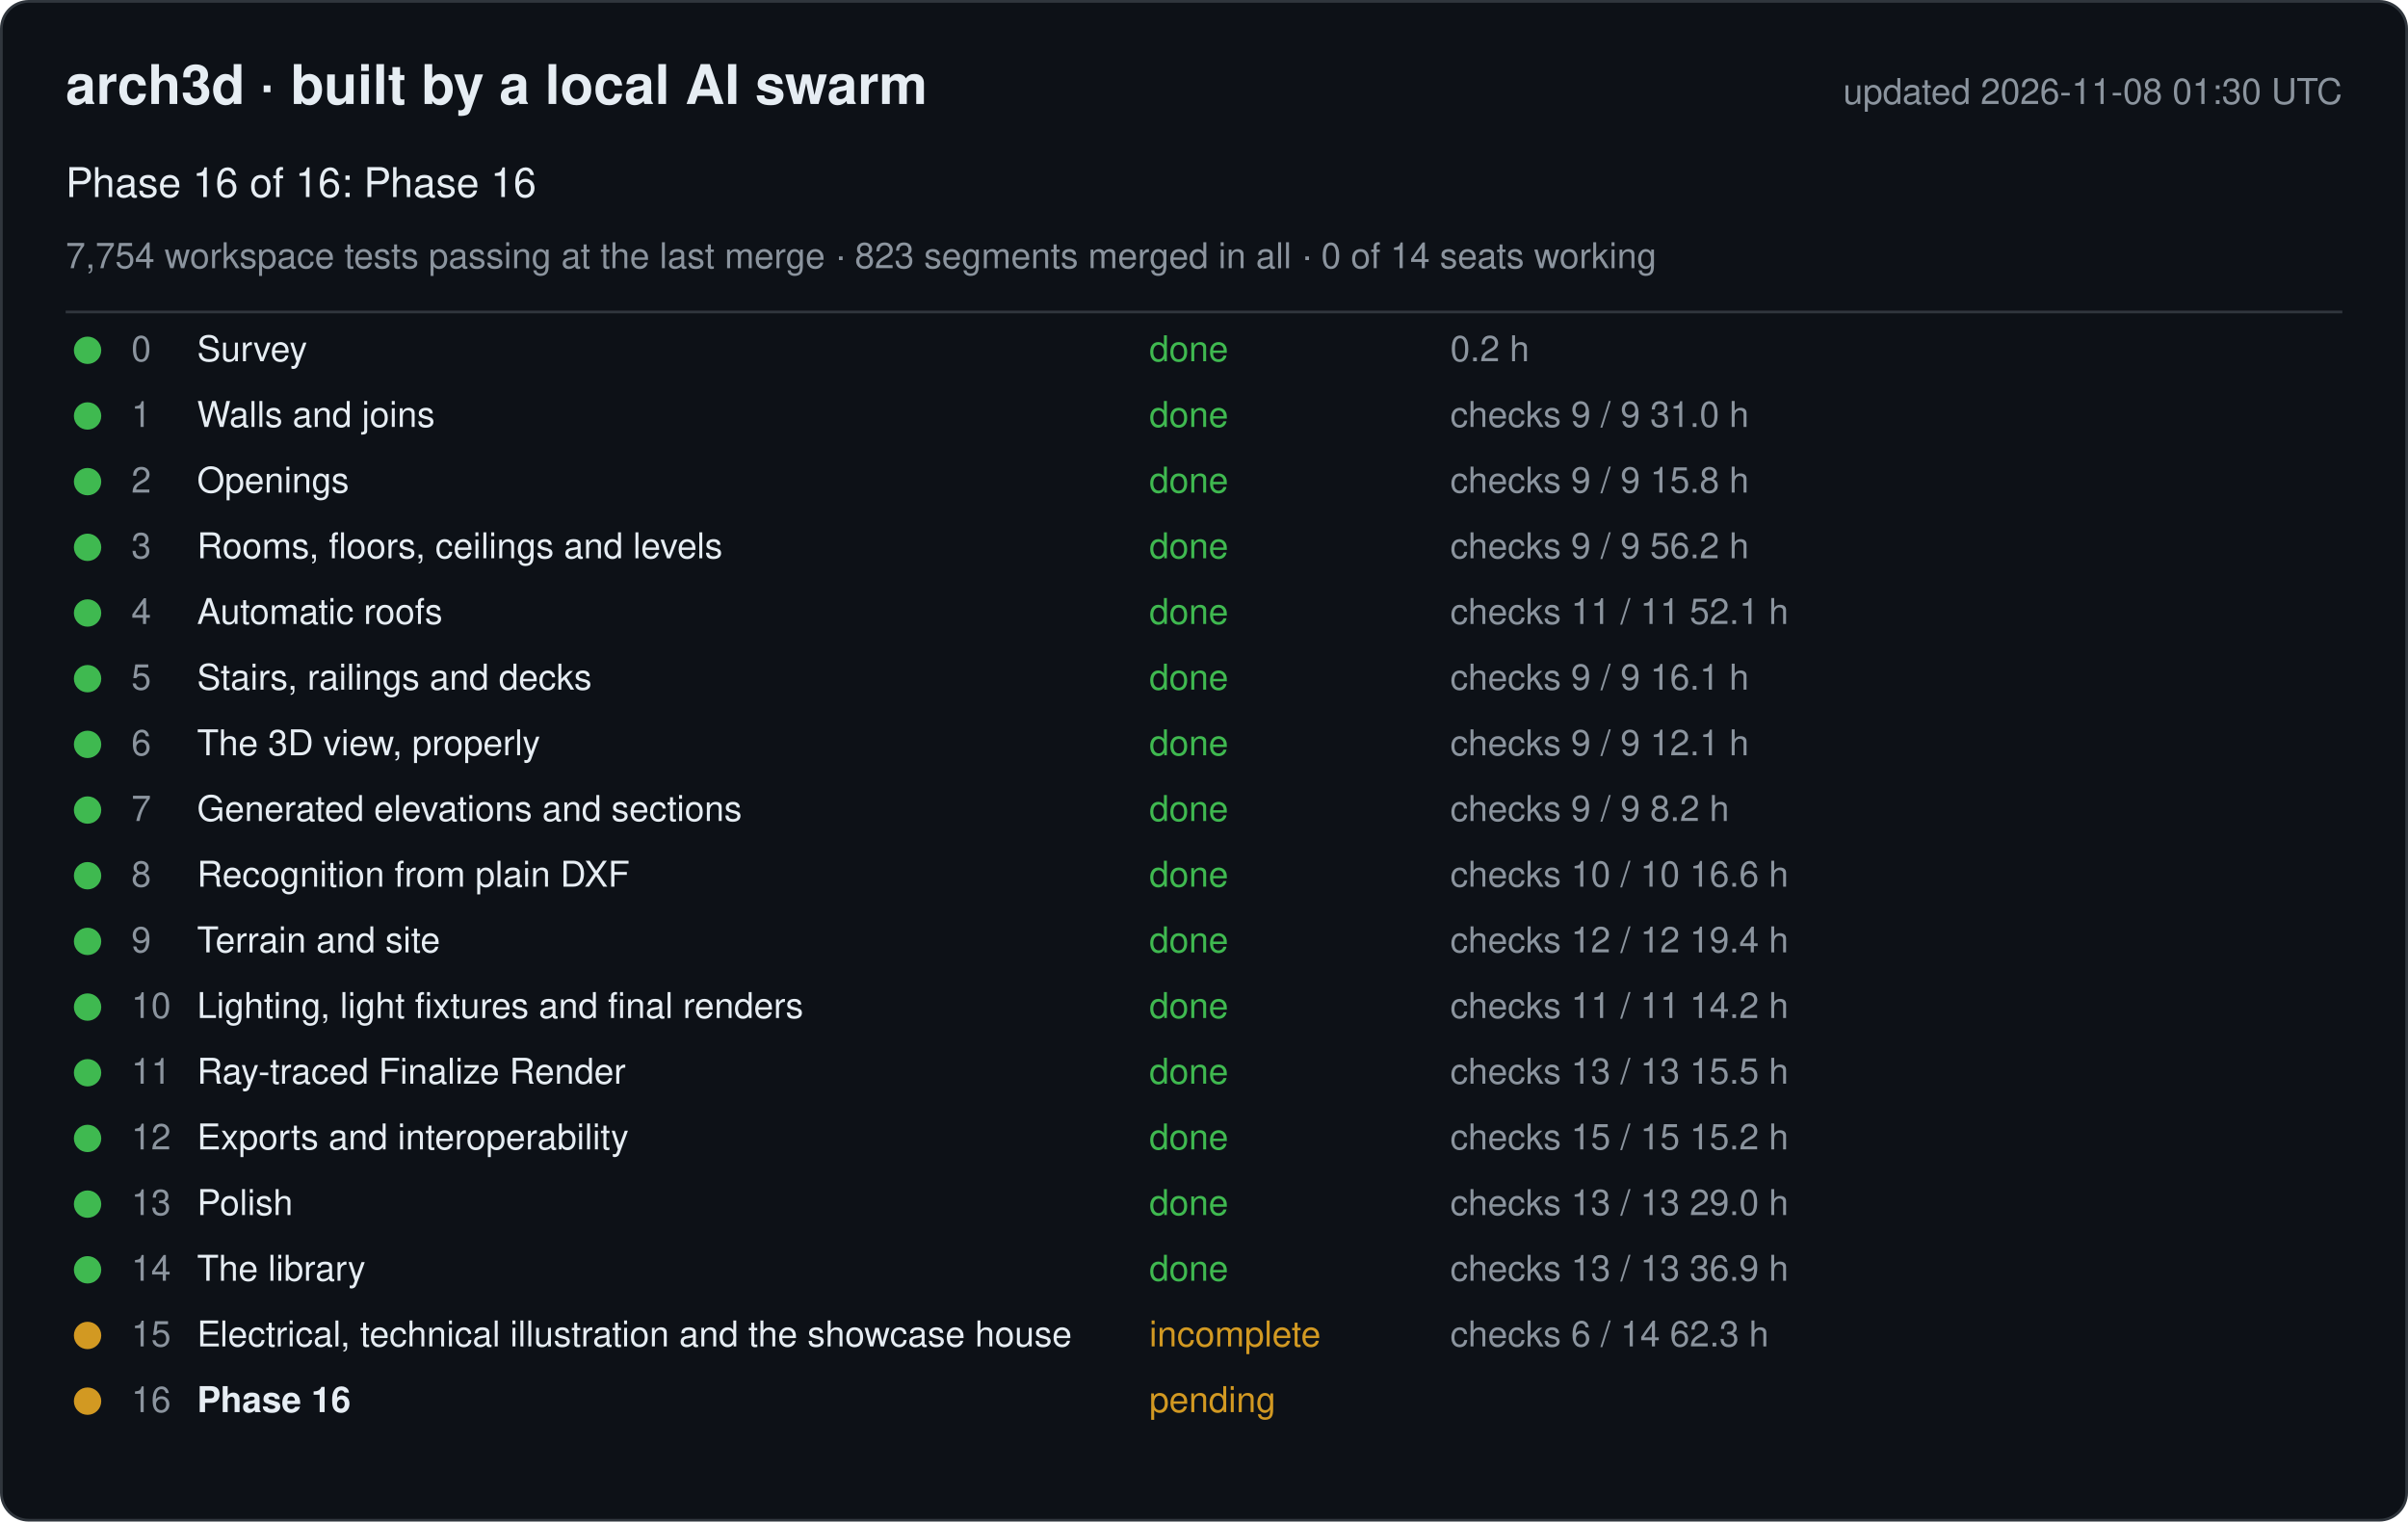
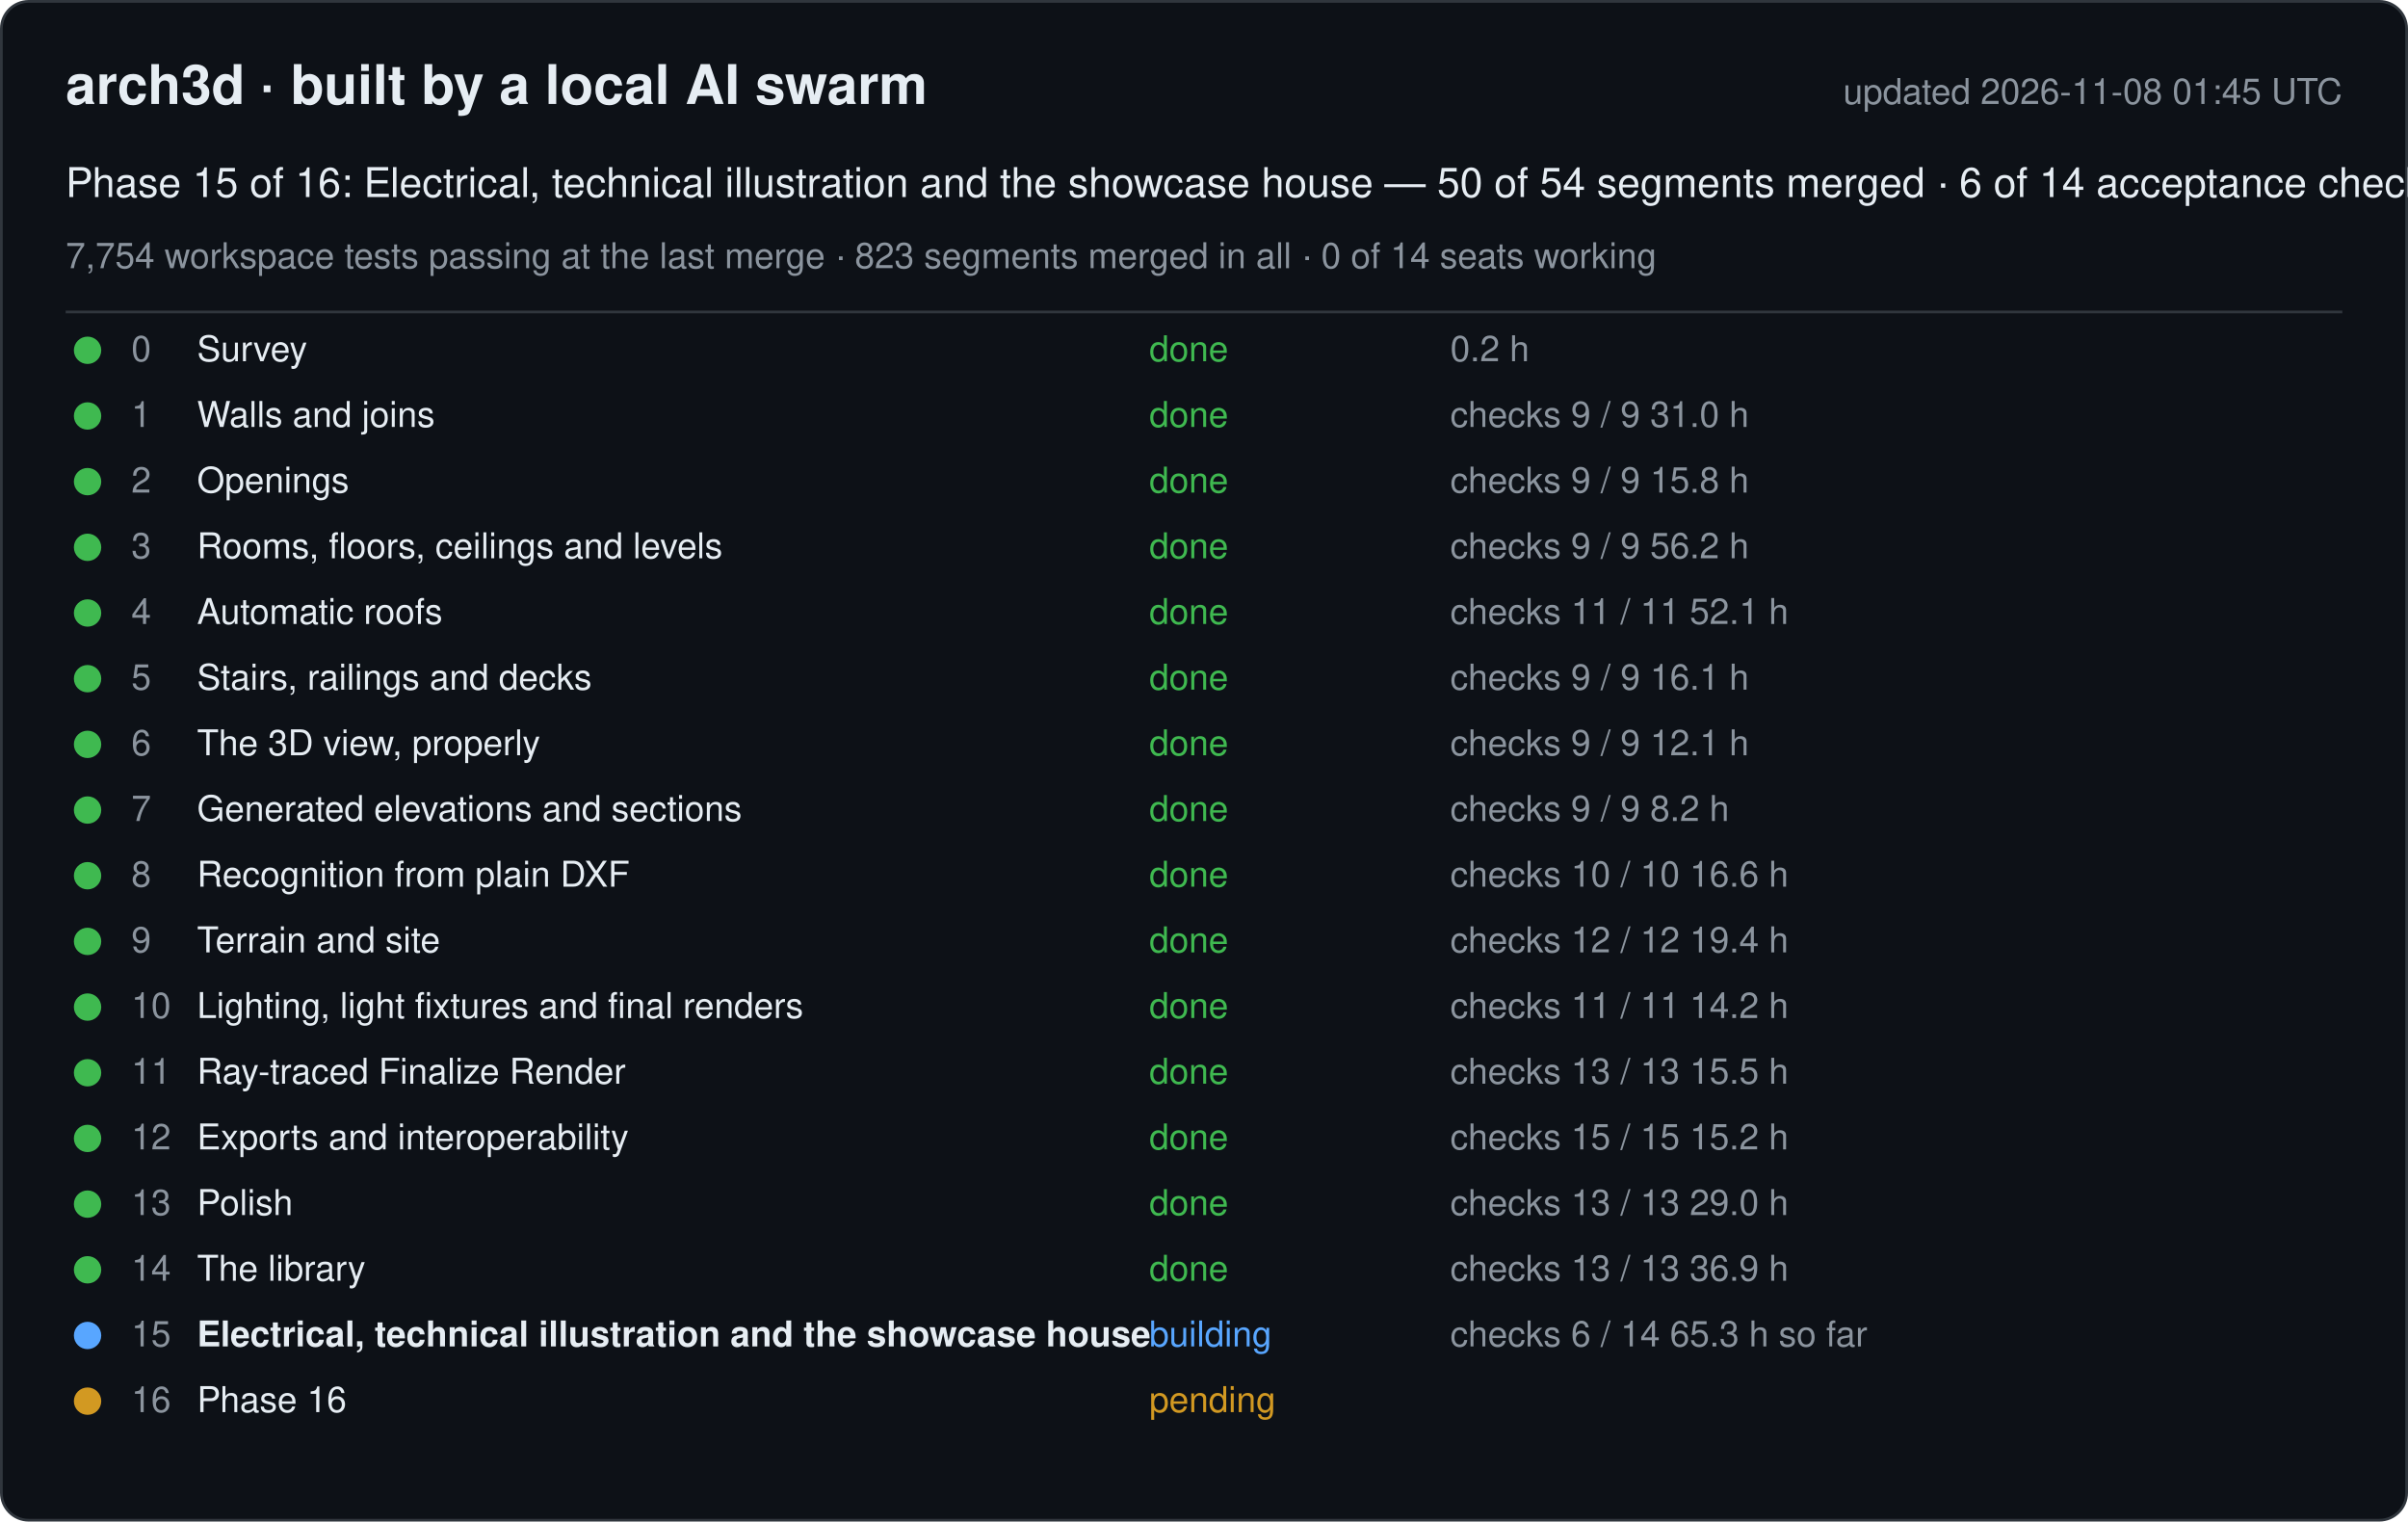
<svg xmlns="http://www.w3.org/2000/svg" width="880" height="556" viewBox="0 0 880 556" font-family="-apple-system, Segoe UI, Helvetica, Arial, sans-serif">
  <rect x="0.5" y="0.5" width="879" height="555" rx="10" fill="#0d1117" stroke="#30363d" />
  <text x="24" y="38" font-size="20" font-weight="600" fill="#e6edf3">arch3d · built by a local AI swarm</text>
-   <text x="856" y="38" font-size="13" fill="#8b949e" text-anchor="end">updated 2026-11-08 01:30 UTC</text>
-   <text x="24" y="72" font-size="15" fill="#e6edf3">Phase 16 of 16: Phase 16</text>
+   <text x="856" y="38" font-size="13" fill="#8b949e" text-anchor="end">updated 2026-11-08 01:45 UTC</text>
+   <text x="24" y="72" font-size="15" fill="#e6edf3">Phase 15 of 16: Electrical, technical illustration and the showcase house — 50 of 54 segments merged · 6 of 14 acceptance checks</text>
  <text x="24" y="98" font-size="13" fill="#8b949e">7,754 workspace tests passing at the last merge · 823 segments merged in all · 0 of 14 seats working</text>
  <line x1="24" y1="114" x2="856" y2="114" stroke="#30363d" />
  <g data-phase="0">
    <circle cx="32" cy="128" r="5" fill="#3fb950" />
    <text x="48" y="132" font-size="13" fill="#8b949e">0</text>
    <text x="72" y="132" font-size="13" fill="#e6edf3">Survey</text>
    <text x="420" y="132" font-size="13" fill="#3fb950">done</text>
    <text x="530" y="132" font-size="13" fill="#8b949e">0.2 h</text>
  </g>
  <g data-phase="1">
    <circle cx="32" cy="152" r="5" fill="#3fb950" />
    <text x="48" y="156" font-size="13" fill="#8b949e">1</text>
    <text x="72" y="156" font-size="13" fill="#e6edf3">Walls and joins</text>
    <text x="420" y="156" font-size="13" fill="#3fb950">done</text>
    <text x="530" y="156" font-size="13" fill="#8b949e">checks 9 / 9   31.0 h</text>
  </g>
  <g data-phase="2">
    <circle cx="32" cy="176" r="5" fill="#3fb950" />
    <text x="48" y="180" font-size="13" fill="#8b949e">2</text>
    <text x="72" y="180" font-size="13" fill="#e6edf3">Openings</text>
    <text x="420" y="180" font-size="13" fill="#3fb950">done</text>
    <text x="530" y="180" font-size="13" fill="#8b949e">checks 9 / 9   15.8 h</text>
  </g>
  <g data-phase="3">
    <circle cx="32" cy="200" r="5" fill="#3fb950" />
    <text x="48" y="204" font-size="13" fill="#8b949e">3</text>
    <text x="72" y="204" font-size="13" fill="#e6edf3">Rooms, floors, ceilings and levels</text>
    <text x="420" y="204" font-size="13" fill="#3fb950">done</text>
    <text x="530" y="204" font-size="13" fill="#8b949e">checks 9 / 9   56.2 h</text>
  </g>
  <g data-phase="4">
    <circle cx="32" cy="224" r="5" fill="#3fb950" />
    <text x="48" y="228" font-size="13" fill="#8b949e">4</text>
    <text x="72" y="228" font-size="13" fill="#e6edf3">Automatic roofs</text>
    <text x="420" y="228" font-size="13" fill="#3fb950">done</text>
    <text x="530" y="228" font-size="13" fill="#8b949e">checks 11 / 11   52.1 h</text>
  </g>
  <g data-phase="5">
    <circle cx="32" cy="248" r="5" fill="#3fb950" />
    <text x="48" y="252" font-size="13" fill="#8b949e">5</text>
    <text x="72" y="252" font-size="13" fill="#e6edf3">Stairs, railings and decks</text>
    <text x="420" y="252" font-size="13" fill="#3fb950">done</text>
    <text x="530" y="252" font-size="13" fill="#8b949e">checks 9 / 9   16.1 h</text>
  </g>
  <g data-phase="6">
    <circle cx="32" cy="272" r="5" fill="#3fb950" />
    <text x="48" y="276" font-size="13" fill="#8b949e">6</text>
    <text x="72" y="276" font-size="13" fill="#e6edf3">The 3D view, properly</text>
    <text x="420" y="276" font-size="13" fill="#3fb950">done</text>
    <text x="530" y="276" font-size="13" fill="#8b949e">checks 9 / 9   12.1 h</text>
  </g>
  <g data-phase="7">
    <circle cx="32" cy="296" r="5" fill="#3fb950" />
    <text x="48" y="300" font-size="13" fill="#8b949e">7</text>
    <text x="72" y="300" font-size="13" fill="#e6edf3">Generated elevations and sections</text>
    <text x="420" y="300" font-size="13" fill="#3fb950">done</text>
    <text x="530" y="300" font-size="13" fill="#8b949e">checks 9 / 9   8.2 h</text>
  </g>
  <g data-phase="8">
    <circle cx="32" cy="320" r="5" fill="#3fb950" />
    <text x="48" y="324" font-size="13" fill="#8b949e">8</text>
    <text x="72" y="324" font-size="13" fill="#e6edf3">Recognition from plain DXF</text>
    <text x="420" y="324" font-size="13" fill="#3fb950">done</text>
    <text x="530" y="324" font-size="13" fill="#8b949e">checks 10 / 10   16.6 h</text>
  </g>
  <g data-phase="9">
    <circle cx="32" cy="344" r="5" fill="#3fb950" />
    <text x="48" y="348" font-size="13" fill="#8b949e">9</text>
    <text x="72" y="348" font-size="13" fill="#e6edf3">Terrain and site</text>
    <text x="420" y="348" font-size="13" fill="#3fb950">done</text>
    <text x="530" y="348" font-size="13" fill="#8b949e">checks 12 / 12   19.4 h</text>
  </g>
  <g data-phase="10">
    <circle cx="32" cy="368" r="5" fill="#3fb950" />
    <text x="48" y="372" font-size="13" fill="#8b949e">10</text>
    <text x="72" y="372" font-size="13" fill="#e6edf3">Lighting, light fixtures and final renders</text>
    <text x="420" y="372" font-size="13" fill="#3fb950">done</text>
    <text x="530" y="372" font-size="13" fill="#8b949e">checks 11 / 11   14.2 h</text>
  </g>
  <g data-phase="11">
    <circle cx="32" cy="392" r="5" fill="#3fb950" />
    <text x="48" y="396" font-size="13" fill="#8b949e">11</text>
    <text x="72" y="396" font-size="13" fill="#e6edf3">Ray-traced Finalize Render</text>
    <text x="420" y="396" font-size="13" fill="#3fb950">done</text>
    <text x="530" y="396" font-size="13" fill="#8b949e">checks 13 / 13   15.5 h</text>
  </g>
  <g data-phase="12">
    <circle cx="32" cy="416" r="5" fill="#3fb950" />
    <text x="48" y="420" font-size="13" fill="#8b949e">12</text>
    <text x="72" y="420" font-size="13" fill="#e6edf3">Exports and interoperability</text>
    <text x="420" y="420" font-size="13" fill="#3fb950">done</text>
    <text x="530" y="420" font-size="13" fill="#8b949e">checks 15 / 15   15.2 h</text>
  </g>
  <g data-phase="13">
    <circle cx="32" cy="440" r="5" fill="#3fb950" />
    <text x="48" y="444" font-size="13" fill="#8b949e">13</text>
    <text x="72" y="444" font-size="13" fill="#e6edf3">Polish</text>
    <text x="420" y="444" font-size="13" fill="#3fb950">done</text>
    <text x="530" y="444" font-size="13" fill="#8b949e">checks 13 / 13   29.0 h</text>
  </g>
  <g data-phase="14">
    <circle cx="32" cy="464" r="5" fill="#3fb950" />
    <text x="48" y="468" font-size="13" fill="#8b949e">14</text>
    <text x="72" y="468" font-size="13" fill="#e6edf3">The library</text>
    <text x="420" y="468" font-size="13" fill="#3fb950">done</text>
    <text x="530" y="468" font-size="13" fill="#8b949e">checks 13 / 13   36.9 h</text>
  </g>
  <g data-phase="15">
-     <circle cx="32" cy="488" r="5" fill="#d29922" />
+     <circle cx="32" cy="488" r="5" fill="#58a6ff" />
    <text x="48" y="492" font-size="13" fill="#8b949e">15</text>
-     <text x="72" y="492" font-size="13" fill="#e6edf3">Electrical, technical illustration and the showcase house</text>
-     <text x="420" y="492" font-size="13" fill="#d29922">incomplete</text>
-     <text x="530" y="492" font-size="13" fill="#8b949e">checks 6 / 14   62.3 h</text>
+     <text x="72" y="492" font-size="13" fill="#e6edf3" font-weight="600">Electrical, technical illustration and the showcase house</text>
+     <text x="420" y="492" font-size="13" fill="#58a6ff">building</text>
+     <text x="530" y="492" font-size="13" fill="#8b949e">checks 6 / 14   65.3 h so far</text>
  </g>
  <g data-phase="16">
    <circle cx="32" cy="512" r="5" fill="#d29922" />
    <text x="48" y="516" font-size="13" fill="#8b949e">16</text>
-     <text x="72" y="516" font-size="13" fill="#e6edf3" font-weight="600">Phase 16</text>
+     <text x="72" y="516" font-size="13" fill="#e6edf3">Phase 16</text>
    <text x="420" y="516" font-size="13" fill="#d29922">pending</text>
    <text x="530" y="516" font-size="13" fill="#8b949e" />
  </g>
</svg>
